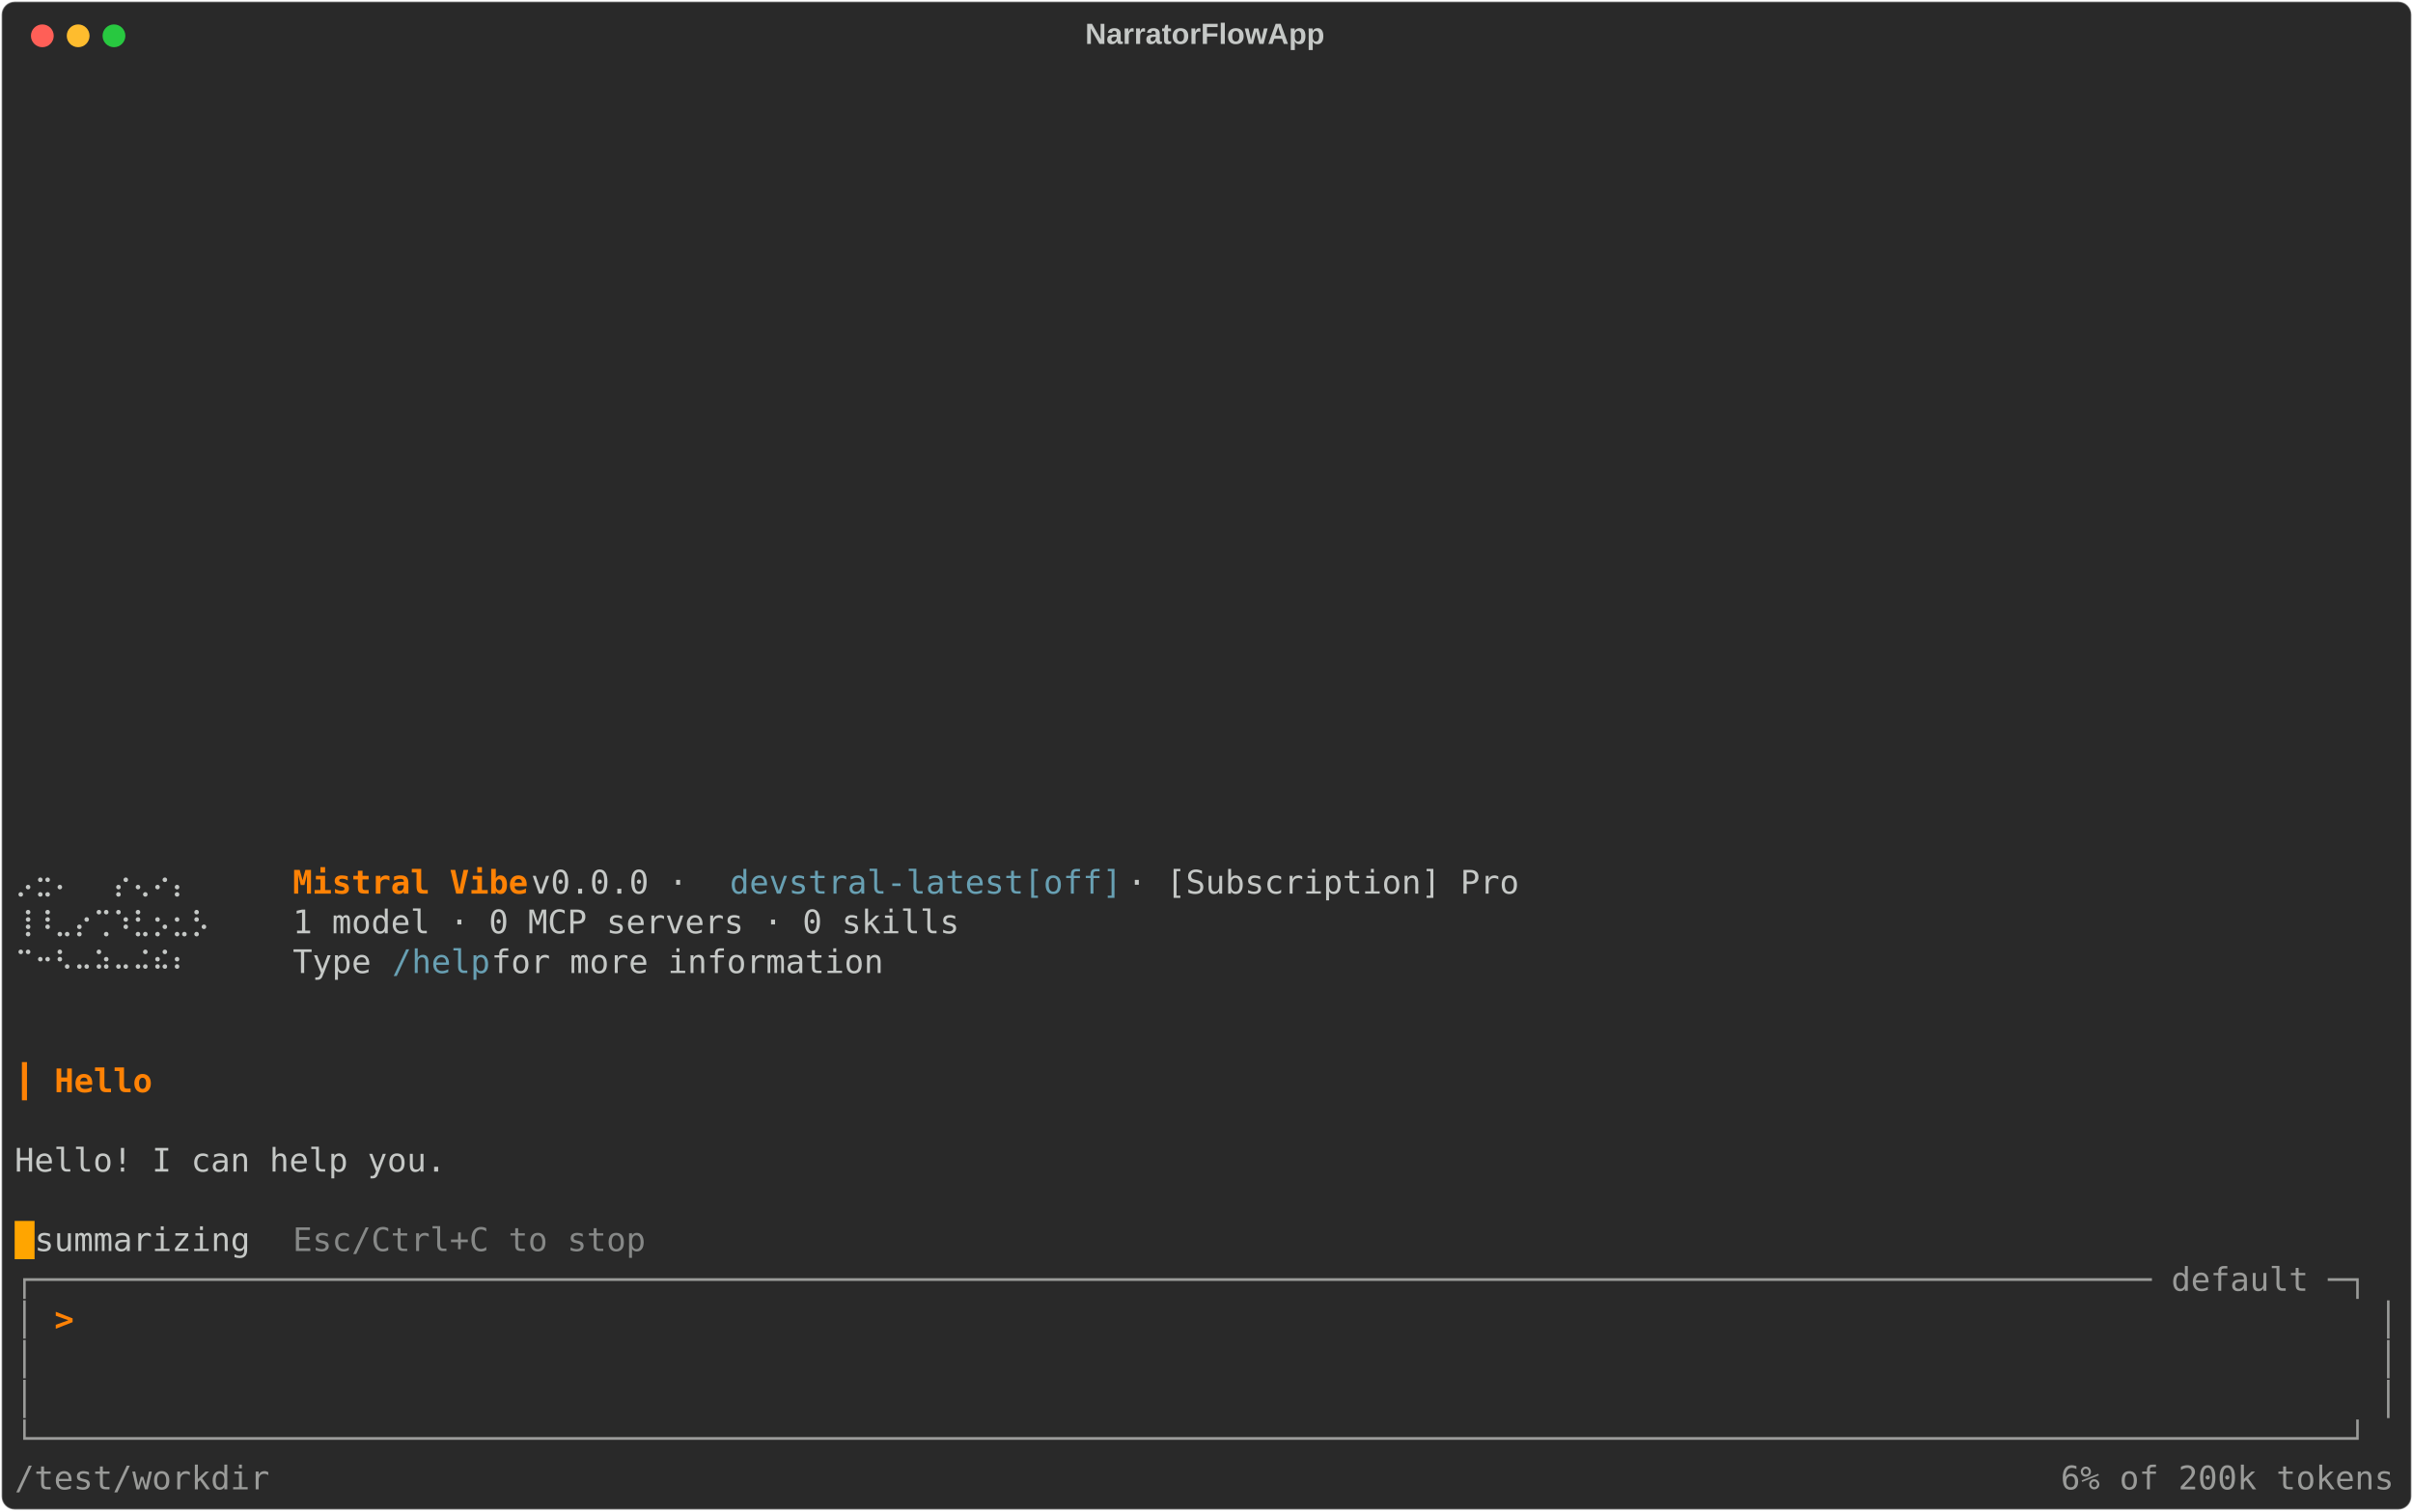
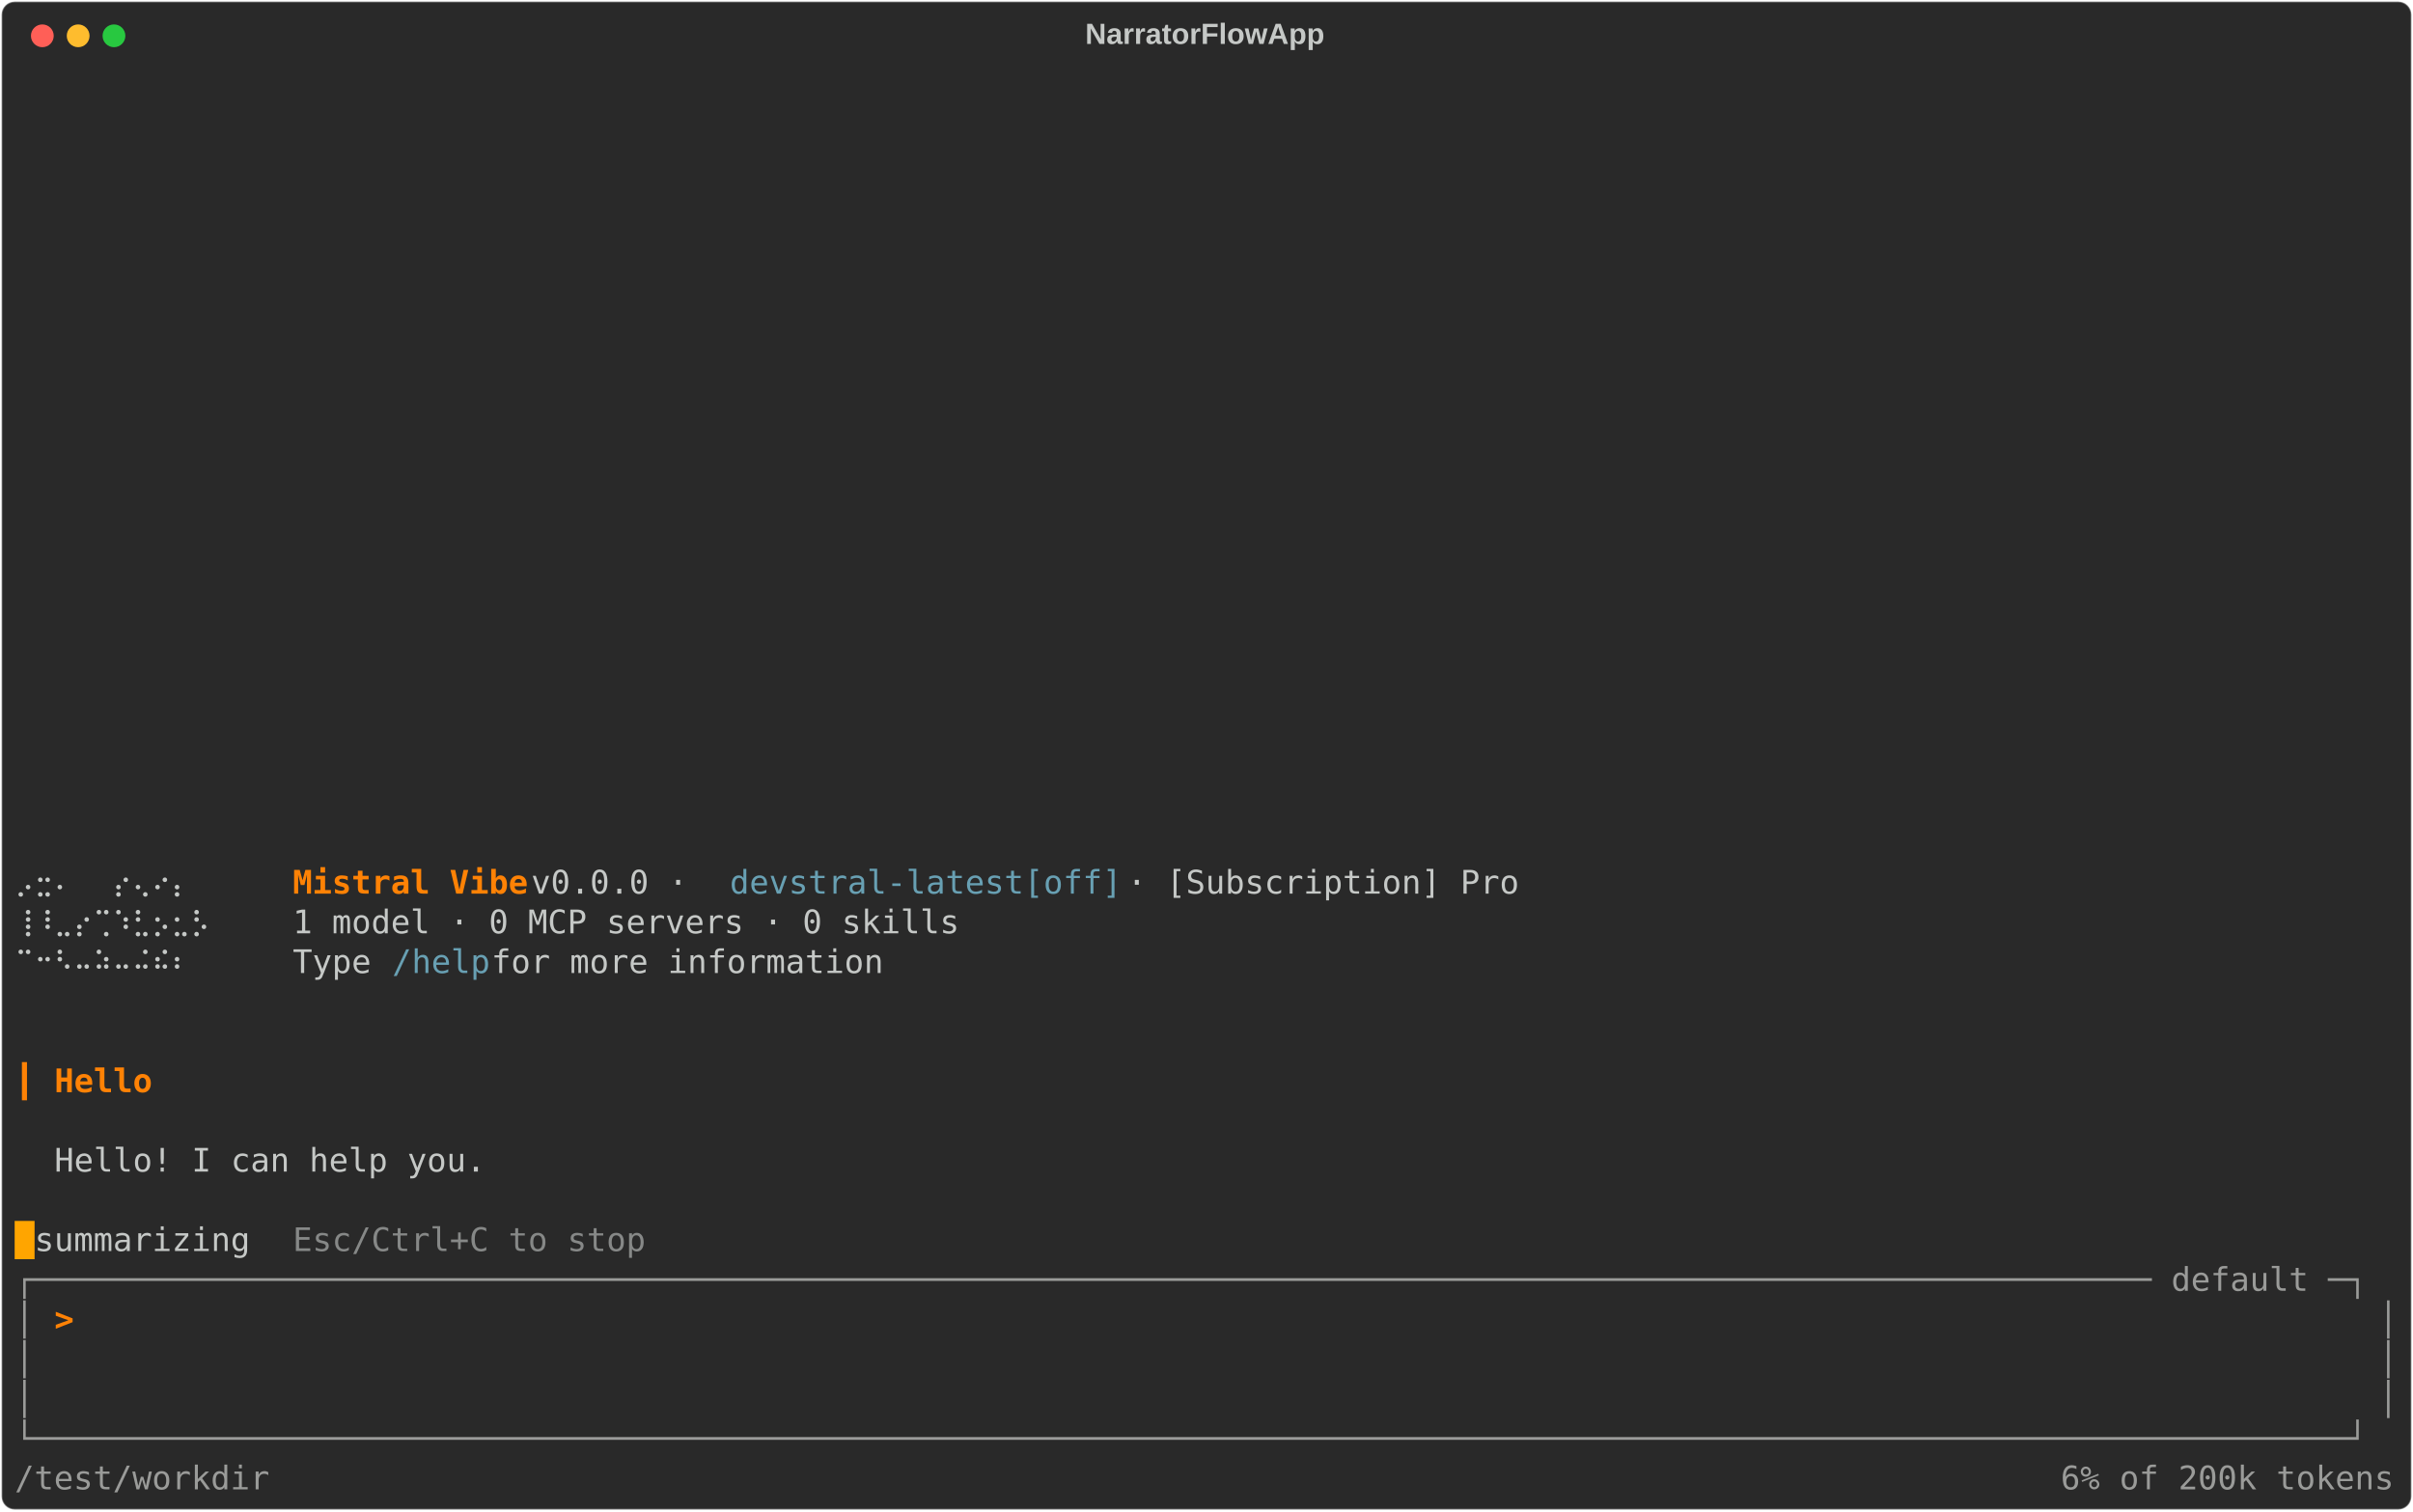
<svg xmlns="http://www.w3.org/2000/svg" class="rich-terminal" viewBox="0 0 1482 928.4">
  <style>

    @font-face {
        font-family: "Fira Code";
        src: local("FiraCode-Regular"),
                url("https://cdnjs.cloudflare.com/ajax/libs/firacode/6.2.0/woff2/FiraCode-Regular.woff2") format("woff2"),
                url("https://cdnjs.cloudflare.com/ajax/libs/firacode/6.2.0/woff/FiraCode-Regular.woff") format("woff");
        font-style: normal;
        font-weight: 400;
    }
    @font-face {
        font-family: "Fira Code";
        src: local("FiraCode-Bold"),
                url("https://cdnjs.cloudflare.com/ajax/libs/firacode/6.2.0/woff2/FiraCode-Bold.woff2") format("woff2"),
                url("https://cdnjs.cloudflare.com/ajax/libs/firacode/6.2.0/woff/FiraCode-Bold.woff") format("woff");
        font-style: bold;
        font-weight: 700;
    }

    .terminal-matrix {
        font-family: Fira Code, monospace;
        font-size: 20px;
        line-height: 24.4px;
        font-variant-east-asian: full-width;
    }

    .terminal-title {
        font-size: 18px;
        font-weight: bold;
        font-family: arial;
    }

    .terminal-r1 { fill: #c5c8c6 }
.terminal-r2 { fill: #ff8205;font-weight: bold }
.terminal-r3 { fill: #68a0b3 }
.terminal-r4 { fill: #ff8205 }
.terminal-r5 { fill: #ffa500;font-weight: bold }
.terminal-r6 { fill: #868887 }
.terminal-r7 { fill: #9a9b99 }
    </style>
  <defs>
    <clipPath id="terminal-clip-terminal">
      <rect x="0" y="0" width="1463.0" height="877.4" />
    </clipPath>
    <clipPath id="terminal-line-0">
      <rect x="0" y="1.5" width="1464" height="24.65" />
    </clipPath>
    <clipPath id="terminal-line-1">
      <rect x="0" y="25.9" width="1464" height="24.65" />
    </clipPath>
    <clipPath id="terminal-line-2">
      <rect x="0" y="50.3" width="1464" height="24.65" />
    </clipPath>
    <clipPath id="terminal-line-3">
      <rect x="0" y="74.7" width="1464" height="24.65" />
    </clipPath>
    <clipPath id="terminal-line-4">
      <rect x="0" y="99.1" width="1464" height="24.65" />
    </clipPath>
    <clipPath id="terminal-line-5">
      <rect x="0" y="123.5" width="1464" height="24.65" />
    </clipPath>
    <clipPath id="terminal-line-6">
      <rect x="0" y="147.9" width="1464" height="24.65" />
    </clipPath>
    <clipPath id="terminal-line-7">
      <rect x="0" y="172.3" width="1464" height="24.65" />
    </clipPath>
    <clipPath id="terminal-line-8">
      <rect x="0" y="196.7" width="1464" height="24.65" />
    </clipPath>
    <clipPath id="terminal-line-9">
      <rect x="0" y="221.1" width="1464" height="24.65" />
    </clipPath>
    <clipPath id="terminal-line-10">
      <rect x="0" y="245.5" width="1464" height="24.65" />
    </clipPath>
    <clipPath id="terminal-line-11">
      <rect x="0" y="269.9" width="1464" height="24.65" />
    </clipPath>
    <clipPath id="terminal-line-12">
      <rect x="0" y="294.3" width="1464" height="24.65" />
    </clipPath>
    <clipPath id="terminal-line-13">
      <rect x="0" y="318.7" width="1464" height="24.65" />
    </clipPath>
    <clipPath id="terminal-line-14">
      <rect x="0" y="343.1" width="1464" height="24.65" />
    </clipPath>
    <clipPath id="terminal-line-15">
      <rect x="0" y="367.5" width="1464" height="24.65" />
    </clipPath>
    <clipPath id="terminal-line-16">
      <rect x="0" y="391.9" width="1464" height="24.65" />
    </clipPath>
    <clipPath id="terminal-line-17">
      <rect x="0" y="416.3" width="1464" height="24.65" />
    </clipPath>
    <clipPath id="terminal-line-18">
      <rect x="0" y="440.7" width="1464" height="24.65" />
    </clipPath>
    <clipPath id="terminal-line-19">
      <rect x="0" y="465.1" width="1464" height="24.65" />
    </clipPath>
    <clipPath id="terminal-line-20">
      <rect x="0" y="489.5" width="1464" height="24.65" />
    </clipPath>
    <clipPath id="terminal-line-21">
      <rect x="0" y="513.9" width="1464" height="24.65" />
    </clipPath>
    <clipPath id="terminal-line-22">
      <rect x="0" y="538.3" width="1464" height="24.65" />
    </clipPath>
    <clipPath id="terminal-line-23">
      <rect x="0" y="562.7" width="1464" height="24.65" />
    </clipPath>
    <clipPath id="terminal-line-24">
      <rect x="0" y="587.1" width="1464" height="24.65" />
    </clipPath>
    <clipPath id="terminal-line-25">
      <rect x="0" y="611.5" width="1464" height="24.65" />
    </clipPath>
    <clipPath id="terminal-line-26">
      <rect x="0" y="635.9" width="1464" height="24.65" />
    </clipPath>
    <clipPath id="terminal-line-27">
      <rect x="0" y="660.3" width="1464" height="24.65" />
    </clipPath>
    <clipPath id="terminal-line-28">
      <rect x="0" y="684.7" width="1464" height="24.65" />
    </clipPath>
    <clipPath id="terminal-line-29">
      <rect x="0" y="709.1" width="1464" height="24.65" />
    </clipPath>
    <clipPath id="terminal-line-30">
      <rect x="0" y="733.5" width="1464" height="24.65" />
    </clipPath>
    <clipPath id="terminal-line-31">
      <rect x="0" y="757.9" width="1464" height="24.65" />
    </clipPath>
    <clipPath id="terminal-line-32">
      <rect x="0" y="782.3" width="1464" height="24.65" />
    </clipPath>
    <clipPath id="terminal-line-33">
      <rect x="0" y="806.7" width="1464" height="24.65" />
    </clipPath>
    <clipPath id="terminal-line-34">
      <rect x="0" y="831.1" width="1464" height="24.65" />
    </clipPath>
  </defs>
  <rect fill="#292929" stroke="rgba(255,255,255,0.35)" stroke-width="1" x="1" y="1" width="1480" height="926.4" rx="8" />
  <text class="terminal-title" fill="#c5c8c6" text-anchor="middle" x="740" y="27">NarratorFlowApp</text>
  <g transform="translate(26,22)">
    <circle cx="0" cy="0" r="7" fill="#ff5f57" />
    <circle cx="22" cy="0" r="7" fill="#febc2e" />
    <circle cx="44" cy="0" r="7" fill="#28c840" />
  </g>
  <g transform="translate(9, 41)" clip-path="url(#terminal-clip-terminal)">
    <g class="terminal-matrix">
      <text class="terminal-r1" x="1464" y="20" textLength="12.2" clip-path="url(#terminal-line-0)">
</text>
      <text class="terminal-r1" x="1464" y="44.4" textLength="12.2" clip-path="url(#terminal-line-1)">
</text>
      <text class="terminal-r1" x="1464" y="68.8" textLength="12.2" clip-path="url(#terminal-line-2)">
</text>
      <text class="terminal-r1" x="1464" y="93.2" textLength="12.2" clip-path="url(#terminal-line-3)">
</text>
      <text class="terminal-r1" x="1464" y="117.6" textLength="12.2" clip-path="url(#terminal-line-4)">
</text>
      <text class="terminal-r1" x="1464" y="142" textLength="12.2" clip-path="url(#terminal-line-5)">
</text>
      <text class="terminal-r1" x="1464" y="166.4" textLength="12.2" clip-path="url(#terminal-line-6)">
</text>
      <text class="terminal-r1" x="1464" y="190.8" textLength="12.2" clip-path="url(#terminal-line-7)">
</text>
      <text class="terminal-r1" x="1464" y="215.2" textLength="12.2" clip-path="url(#terminal-line-8)">
</text>
      <text class="terminal-r1" x="1464" y="239.6" textLength="12.2" clip-path="url(#terminal-line-9)">
</text>
      <text class="terminal-r1" x="1464" y="264" textLength="12.2" clip-path="url(#terminal-line-10)">
</text>
      <text class="terminal-r1" x="1464" y="288.4" textLength="12.2" clip-path="url(#terminal-line-11)">
</text>
      <text class="terminal-r1" x="1464" y="312.8" textLength="12.2" clip-path="url(#terminal-line-12)">
</text>
      <text class="terminal-r1" x="1464" y="337.2" textLength="12.2" clip-path="url(#terminal-line-13)">
</text>
      <text class="terminal-r1" x="1464" y="361.6" textLength="12.2" clip-path="url(#terminal-line-14)">
</text>
      <text class="terminal-r1" x="1464" y="386" textLength="12.2" clip-path="url(#terminal-line-15)">
</text>
      <text class="terminal-r1" x="1464" y="410.4" textLength="12.2" clip-path="url(#terminal-line-16)">
</text>
      <text class="terminal-r1" x="1464" y="434.8" textLength="12.2" clip-path="url(#terminal-line-17)">
</text>
      <text class="terminal-r1" x="1464" y="459.2" textLength="12.2" clip-path="url(#terminal-line-18)">
</text>
      <text class="terminal-r1" x="1464" y="483.6" textLength="12.2" clip-path="url(#terminal-line-19)">
</text>
      <text class="terminal-r1" x="0" y="508" textLength="134.2" clip-path="url(#terminal-line-20)">  ⡠⣒⠄  ⡔⢄⠔⡄</text>
      <text class="terminal-r2" x="170.8" y="508" textLength="146.4" clip-path="url(#terminal-line-20)">Mistral Vibe</text>
      <text class="terminal-r1" x="317.2" y="508" textLength="122" clip-path="url(#terminal-line-20)"> v0.0.0 · </text>
      <text class="terminal-r3" x="439.2" y="508" textLength="244" clip-path="url(#terminal-line-20)">devstral-latest[off]</text>
      <text class="terminal-r1" x="683.2" y="508" textLength="256.2" clip-path="url(#terminal-line-20)"> · [Subscription] Pro</text>
      <text class="terminal-r1" x="1464" y="508" textLength="12.2" clip-path="url(#terminal-line-20)">
</text>
      <text class="terminal-r1" x="0" y="532.4" textLength="134.2" clip-path="url(#terminal-line-21)"> ⢸⠸⣀⡔⢉⠱⣃⡢⣂⡣</text>
      <text class="terminal-r1" x="170.8" y="532.4" textLength="414.8" clip-path="url(#terminal-line-21)">1 model · 0 MCP servers · 0 skills</text>
      <text class="terminal-r1" x="1464" y="532.4" textLength="12.2" clip-path="url(#terminal-line-21)">
</text>
      <text class="terminal-r1" x="0" y="556.8" textLength="134.2" clip-path="url(#terminal-line-22)">  ⠉⠒⠣⠤⠵⠤⠬⠮⠆</text>
      <text class="terminal-r1" x="170.8" y="556.8" textLength="61" clip-path="url(#terminal-line-22)">Type </text>
      <text class="terminal-r3" x="231.8" y="556.8" textLength="61" clip-path="url(#terminal-line-22)">/help</text>
      <text class="terminal-r1" x="292.8" y="556.8" textLength="256.2" clip-path="url(#terminal-line-22)"> for more information</text>
      <text class="terminal-r1" x="1464" y="556.8" textLength="12.2" clip-path="url(#terminal-line-22)">
</text>
      <text class="terminal-r1" x="1464" y="581.2" textLength="12.2" clip-path="url(#terminal-line-23)">
</text>
      <text class="terminal-r1" x="1464" y="605.6" textLength="12.2" clip-path="url(#terminal-line-24)">
</text>
      <text class="terminal-r4" x="0" y="630" textLength="12.2" clip-path="url(#terminal-line-25)">┃</text>
      <text class="terminal-r2" x="24.4" y="630" textLength="61" clip-path="url(#terminal-line-25)">Hello</text>
      <text class="terminal-r1" x="1464" y="630" textLength="12.2" clip-path="url(#terminal-line-25)">
</text>
      <text class="terminal-r1" x="1464" y="654.4" textLength="12.2" clip-path="url(#terminal-line-26)">
</text>
-       <text class="terminal-r1" x="0" y="678.8" textLength="268.4" clip-path="url(#terminal-line-27)">Hello! I can help you.</text>
+       <text class="terminal-r1" x="24.4" y="678.8" textLength="268.4" clip-path="url(#terminal-line-27)">Hello! I can help you.</text>
      <text class="terminal-r1" x="1464" y="678.8" textLength="12.2" clip-path="url(#terminal-line-27)">
</text>
      <text class="terminal-r1" x="1464" y="703.2" textLength="12.2" clip-path="url(#terminal-line-28)">
</text>
      <text class="terminal-r5" x="0" y="727.6" textLength="12.2" clip-path="url(#terminal-line-29)">█</text>
      <text class="terminal-r1" x="12.2" y="727.6" textLength="158.6" clip-path="url(#terminal-line-29)"> summarizing </text>
      <text class="terminal-r6" x="170.8" y="727.6" textLength="219.6" clip-path="url(#terminal-line-29)">Esc/Ctrl+C to stop</text>
      <text class="terminal-r1" x="1464" y="727.6" textLength="12.2" clip-path="url(#terminal-line-29)">
</text>
      <text class="terminal-r7" x="0" y="752" textLength="1464" clip-path="url(#terminal-line-30)">┌──────────────────────────────────────────────────────────────────────────────────────────────────────────── default ─┐</text>
      <text class="terminal-r1" x="1464" y="752" textLength="12.2" clip-path="url(#terminal-line-30)">
</text>
      <text class="terminal-r7" x="0" y="776.4" textLength="12.2" clip-path="url(#terminal-line-31)">│</text>
      <text class="terminal-r2" x="24.4" y="776.4" textLength="12.2" clip-path="url(#terminal-line-31)">&gt;</text>
      <text class="terminal-r7" x="1451.8" y="776.4" textLength="12.2" clip-path="url(#terminal-line-31)">│</text>
      <text class="terminal-r1" x="1464" y="776.4" textLength="12.2" clip-path="url(#terminal-line-31)">
</text>
      <text class="terminal-r7" x="0" y="800.8" textLength="12.2" clip-path="url(#terminal-line-32)">│</text>
      <text class="terminal-r7" x="1451.8" y="800.8" textLength="12.2" clip-path="url(#terminal-line-32)">│</text>
      <text class="terminal-r1" x="1464" y="800.8" textLength="12.2" clip-path="url(#terminal-line-32)">
</text>
      <text class="terminal-r7" x="0" y="825.2" textLength="12.2" clip-path="url(#terminal-line-33)">│</text>
      <text class="terminal-r7" x="1451.8" y="825.2" textLength="12.2" clip-path="url(#terminal-line-33)">│</text>
      <text class="terminal-r1" x="1464" y="825.2" textLength="12.2" clip-path="url(#terminal-line-33)">
</text>
      <text class="terminal-r7" x="0" y="849.6" textLength="1464" clip-path="url(#terminal-line-34)">└──────────────────────────────────────────────────────────────────────────────────────────────────────────────────────┘</text>
      <text class="terminal-r1" x="1464" y="849.6" textLength="12.2" clip-path="url(#terminal-line-34)">
</text>
      <text class="terminal-r7" x="0" y="874" textLength="158.6" clip-path="url(#terminal-line-35)">/test/workdir</text>
      <text class="terminal-r7" x="1256.6" y="874" textLength="207.4" clip-path="url(#terminal-line-35)">6% of 200k tokens</text>
    </g>
  </g>
</svg>
